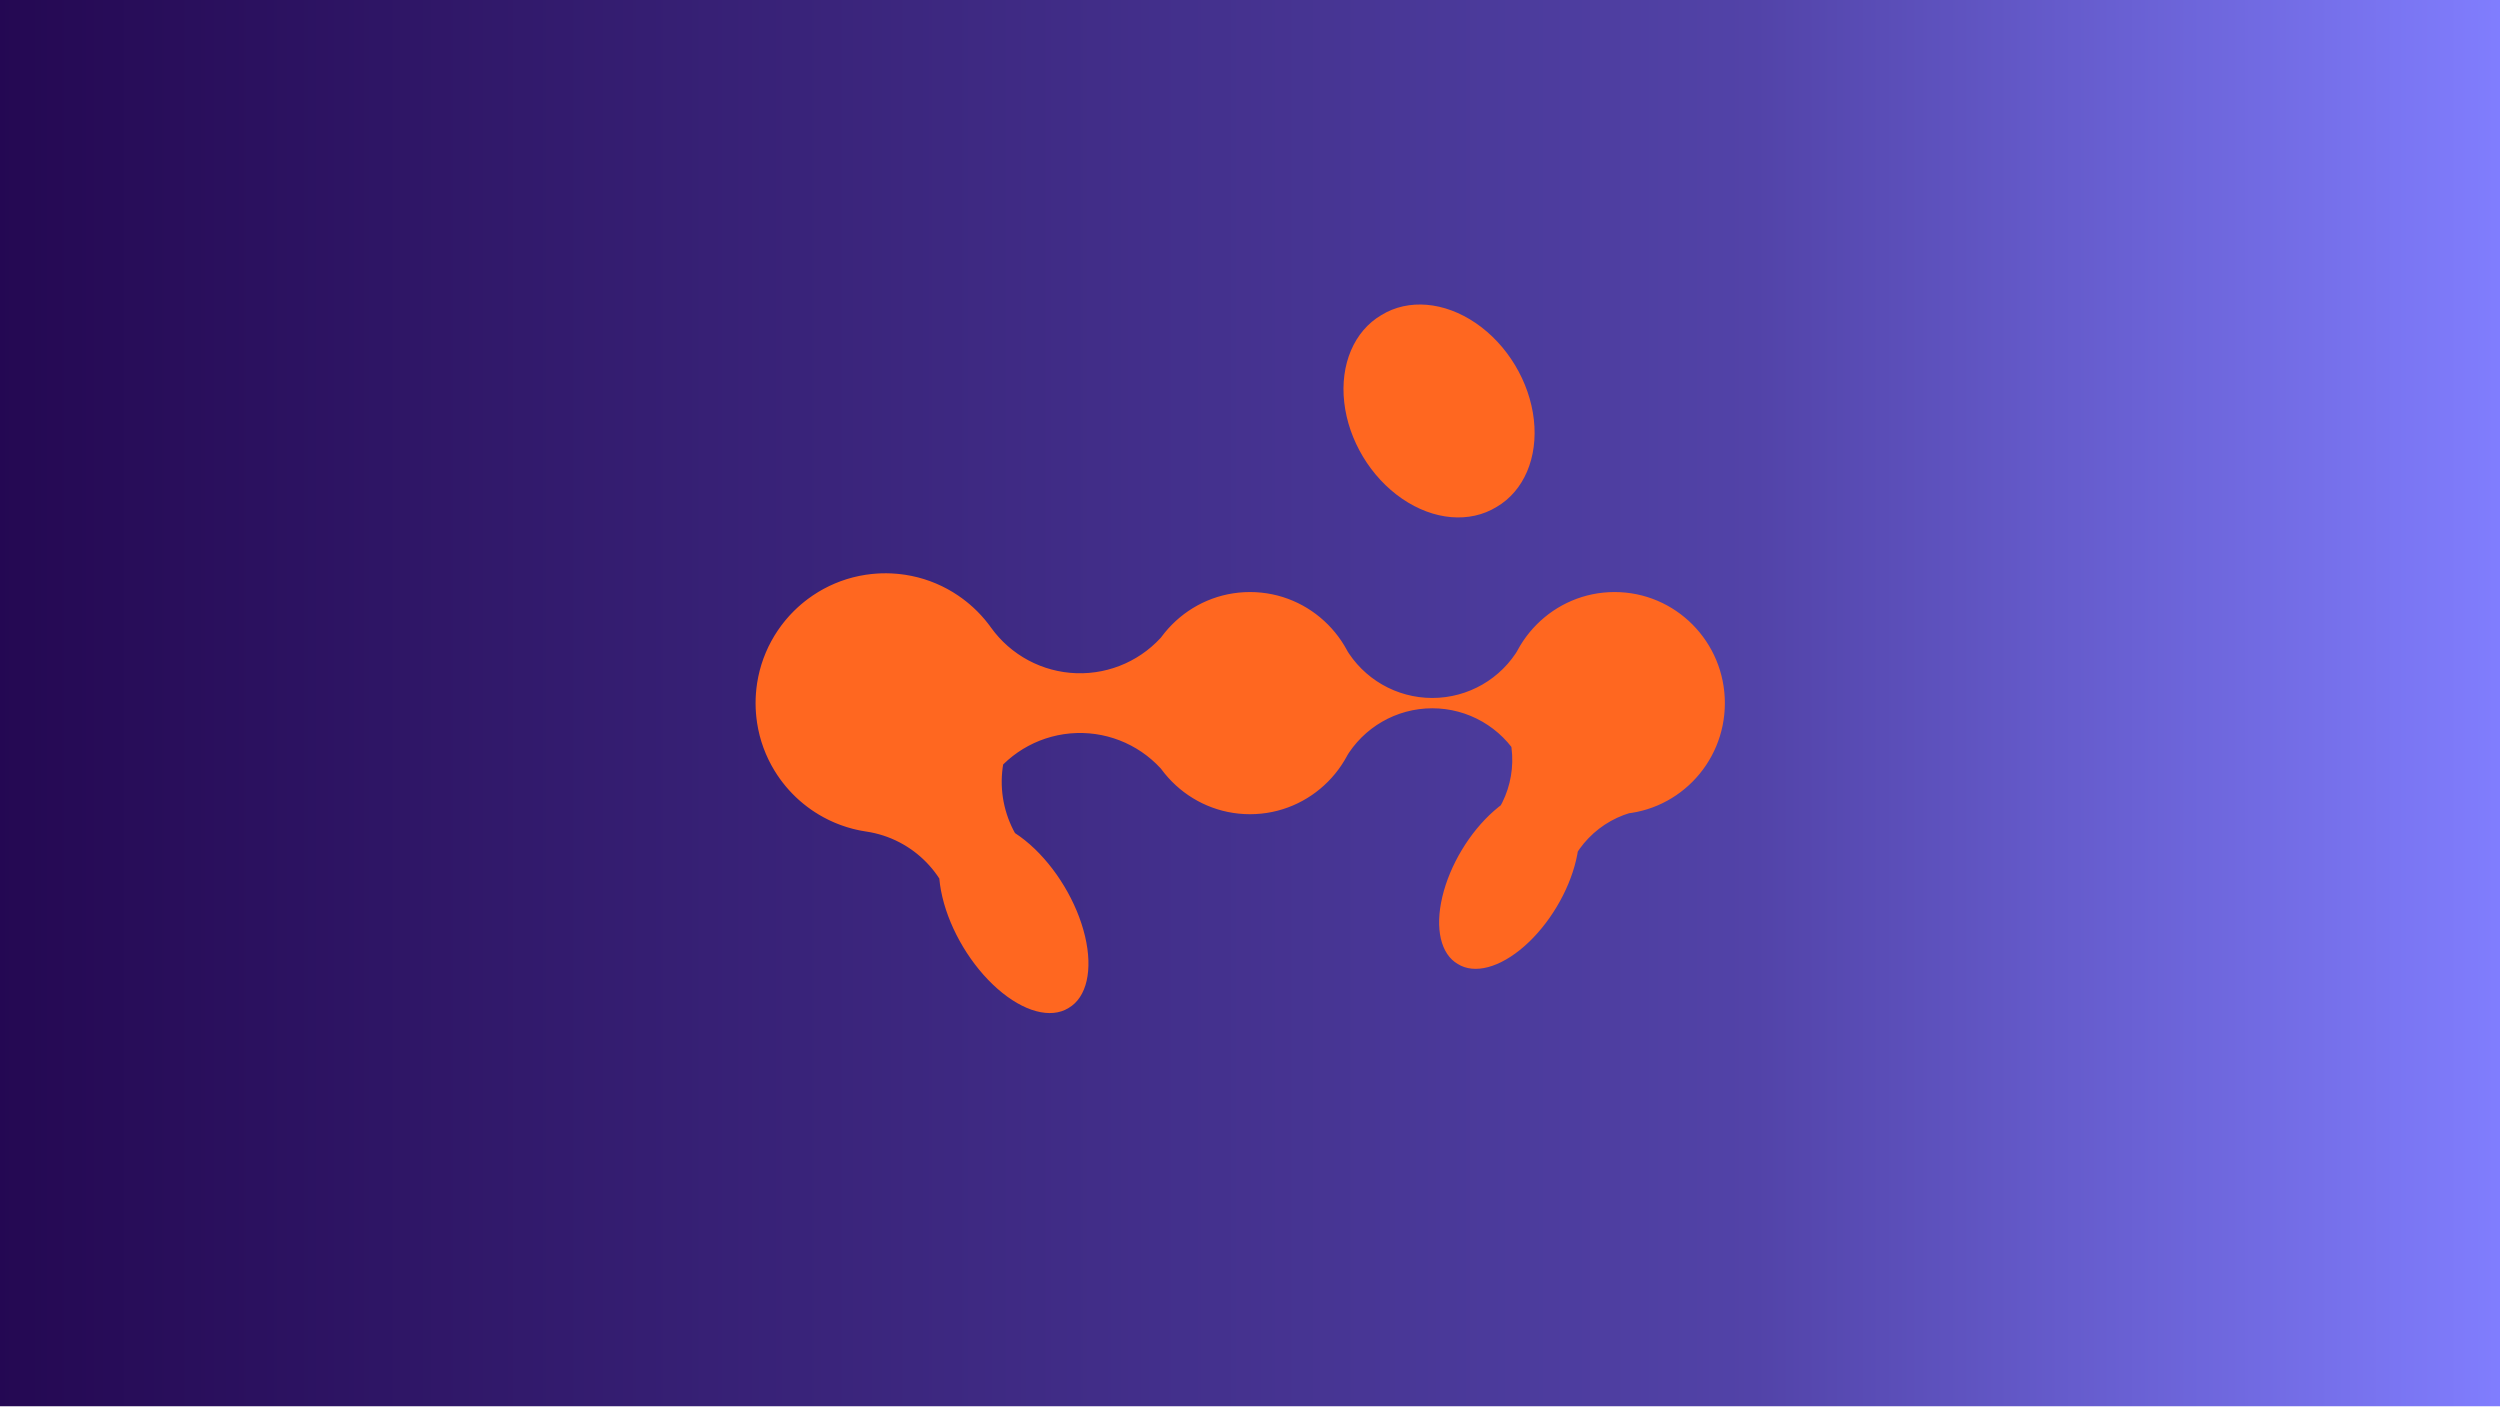
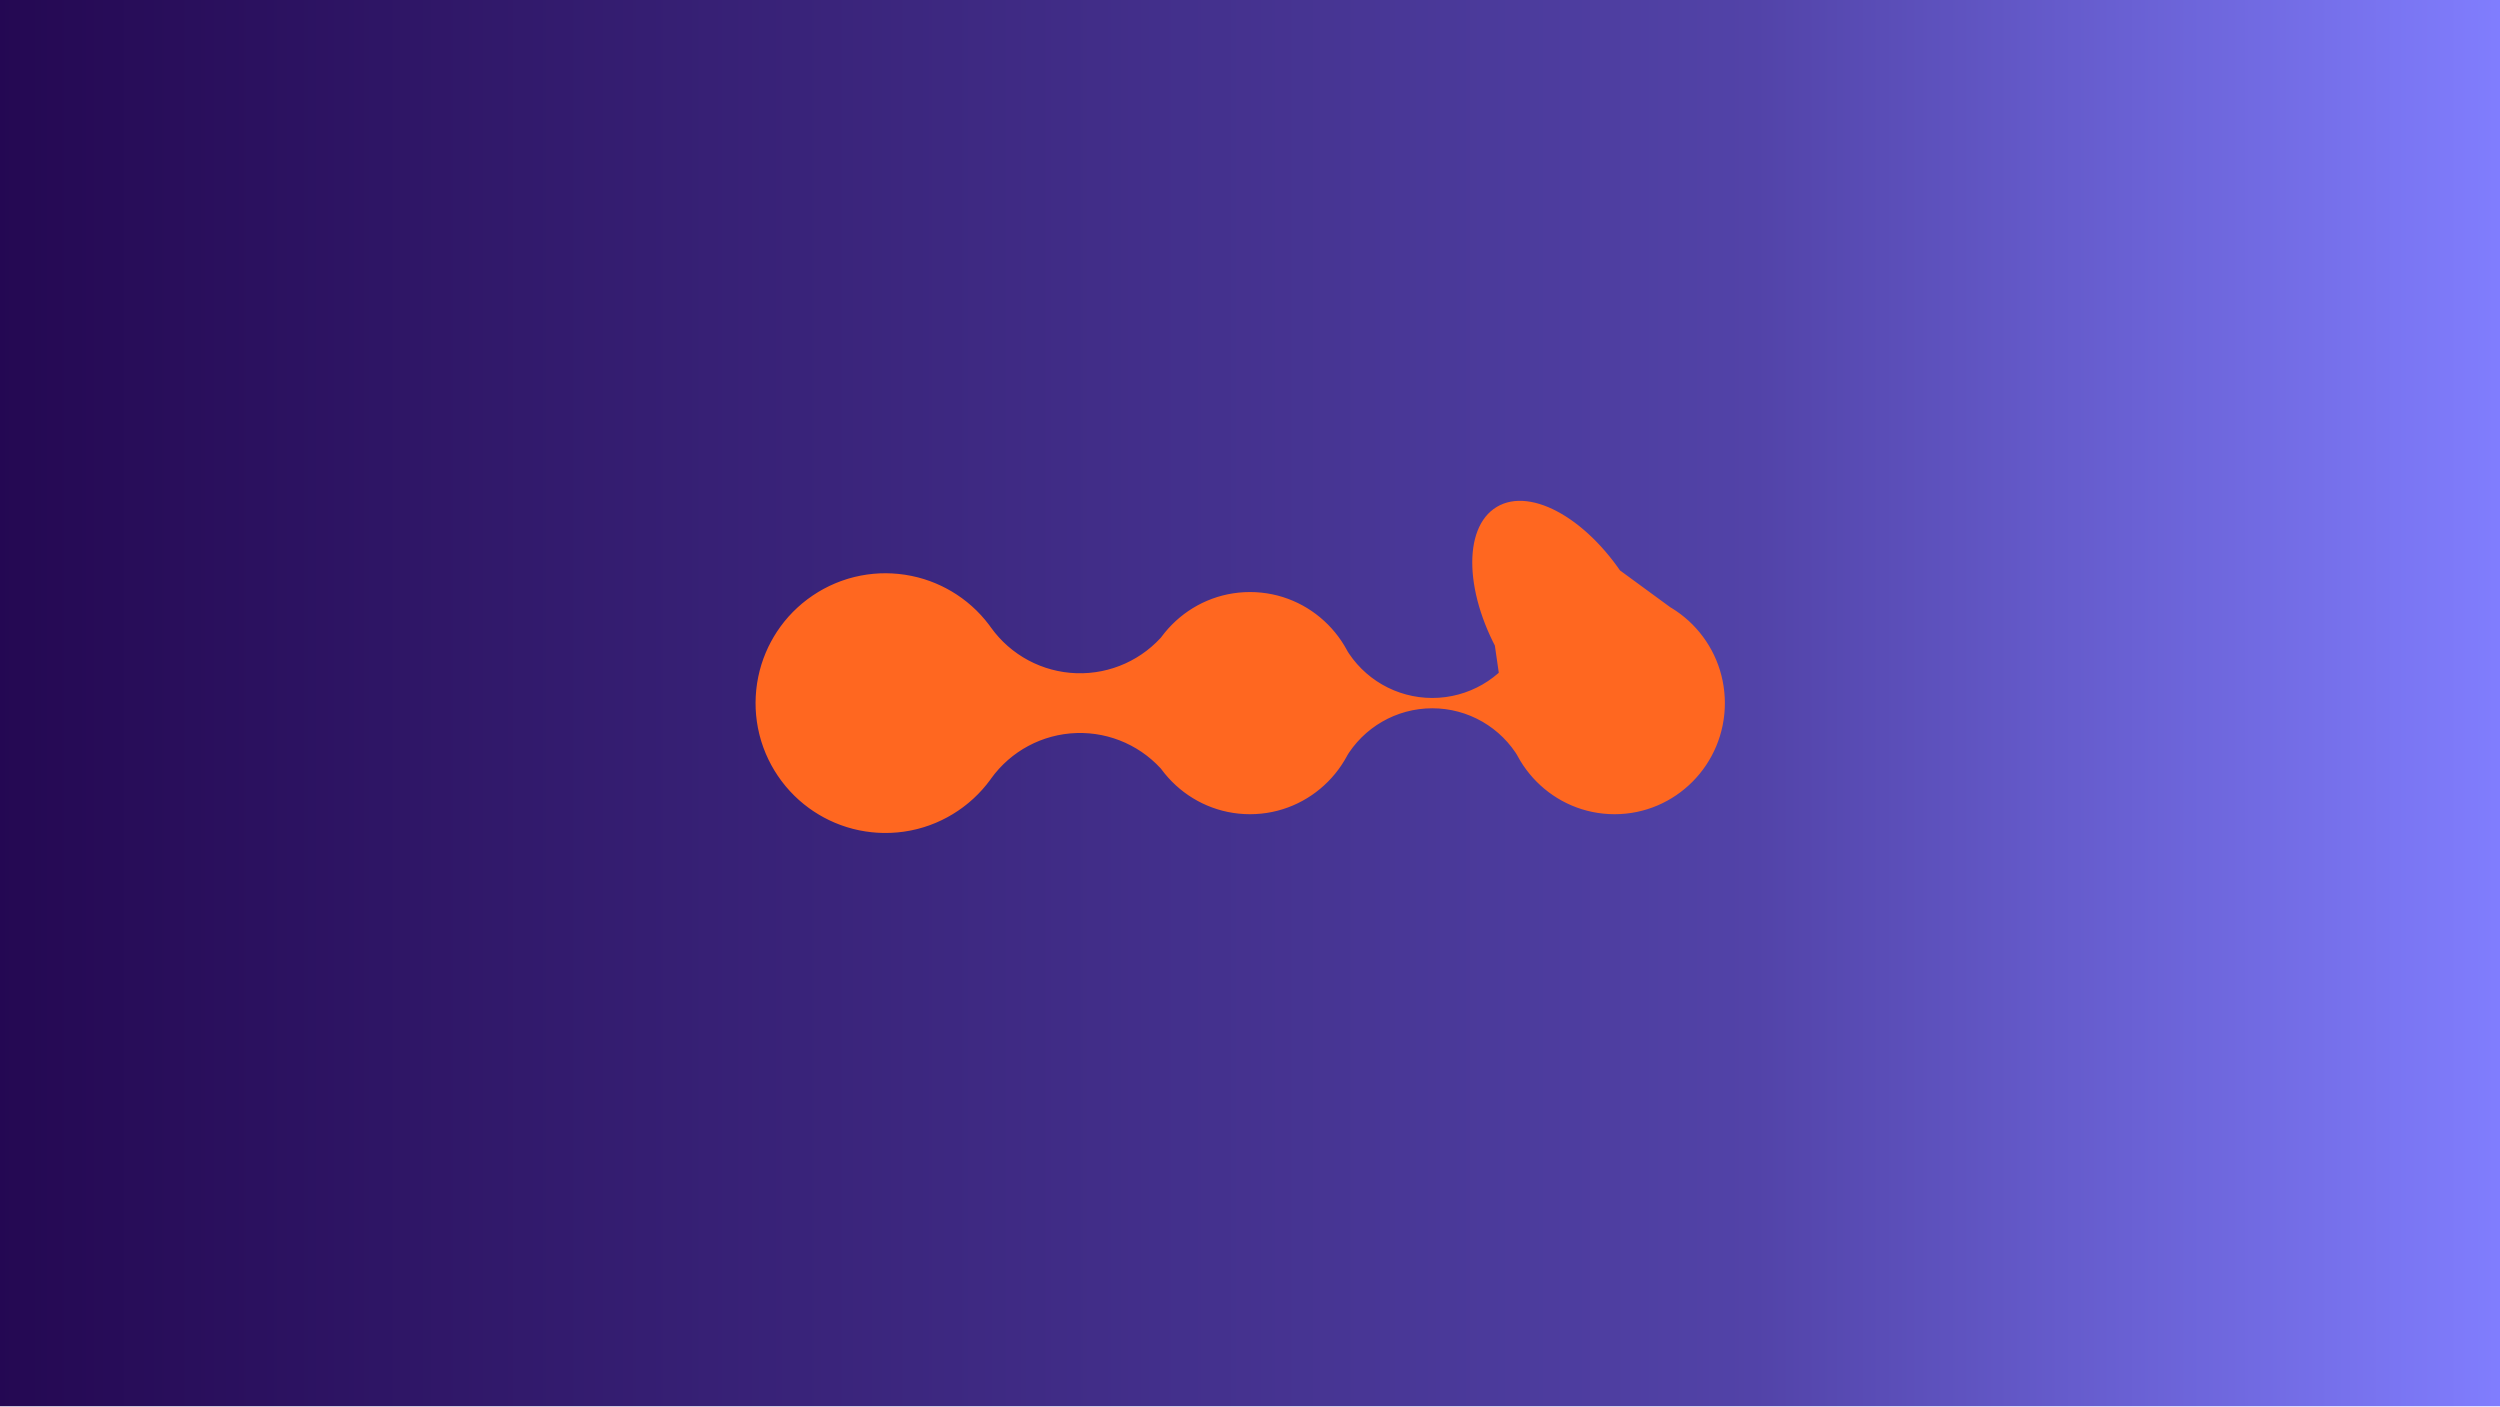
<svg xmlns="http://www.w3.org/2000/svg" viewBox="0 0 1920 1080" width="1920" height="1080">
  <defs>
    <linearGradient id="sfeerGrad" x1="0" y1="0" x2="1" y2="0">
      <stop offset="0" stop-color="#240852" />
      <stop offset="0.7" stop-color="#5243A8" />
      <stop offset="1" stop-color="#817EFF" />
    </linearGradient>
    <linearGradient id="sfeerGradU" gradientUnits="userSpaceOnUse" x1="0" y1="0" x2="1920" y2="0">
      <stop offset="0" stop-color="#240852" />
      <stop offset="0.7" stop-color="#5243A8" />
      <stop offset="1" stop-color="#817EFF" />
    </linearGradient>
  </defs>
  <rect id="fond" width="1920" height="1080" fill="url(#sfeerGrad)" />
-   <path id="molecule" d="M761.06 481.93A84.14 84.14 0 0 0 894.52 486.29A84.69 84.69 0 1 1 894.52 593.71A84.14 84.14 0 0 0 761.06 598.07A99.71 99.71 0 1 1 761.06 481.93Z M1033.3 497.58A77.07 77.07 0 0 0 1166.7 497.58A84.69 84.69 0 1 1 1166.7 582.42A77.07 77.07 0 0 0 1033.3 582.42A84.69 84.69 0 1 1 1033.3 497.58Z M 1133.16 641.61 A 73.69 73.69 -59 0 0 1158.58 563.31 A 84.69 84.69 -59 1 1 1257.65 622.83 A 73.69 73.69 -59 0 0 1200.44 682.04 A 42.03 42.03 -59 1 1 1133.16 641.61 Z M 733.92 709.29 A 81.18 81.18 -121 0 0 665.29 638.63 A 99.71 99.71 -121 1 1 773.99 573.31 A 81.18 81.18 -121 0 0 804.16 667.09 A 44.91 44.91 -121 1 1 733.92 709.29 Z M875.31 540A84.69 85.31 0 1 1 1044.69 540A84.69 85.31 0 1 1 875.31 540Z M580.29 540a99.71 99.71 0 1 1 199.43 0a99.71 99.71 0 1 1 -199.43 0Z M1155.31 540A84.69 85.31 0 1 1 1324.69 540A84.69 85.31 0 1 1 1155.31 540Z M1060.92 241.97A85.94 67.6 59 1 1 1149.45 389.29A85.94 67.6 59 1 1 1060.92 241.97Z M820.68 774.13A81.86 44.91 -121 1 1 736.36 633.8A81.86 44.91 -121 1 1 820.68 774.13Z M1119.61 740.36A76.6 42.03 -59 1 1 1198.51 609.05A76.6 42.03 -59 1 1 1119.61 740.36Z" fill="#FF6720" />
+   <path id="molecule" d="M761.06 481.93A84.14 84.14 0 0 0 894.52 486.29A84.69 84.69 0 1 1 894.52 593.71A84.14 84.14 0 0 0 761.06 598.07A99.71 99.71 0 1 1 761.06 481.93Z M1033.3 497.58A77.07 77.07 0 0 0 1166.7 497.58A84.69 84.69 0 1 1 1166.7 582.42A77.07 77.07 0 0 0 1033.3 582.42A84.69 84.69 0 1 1 1033.3 497.58Z M 1196.38 612.59 a 84.69 84.69 -59 1 1 87.24 -145.19 a 84.69 84.69 -59 1 1 -87.24 145.19 Z M 731.36 625.47 a 99.71 99.71 -121 1 1 -102.71 -170.95 a 99.71 99.71 -121 1 1 102.71 170.95 Z M 1235.81 431.97 L 1290.03 471.67 A 84.69 84.69 59 1 1 1156.18 552.09 L 1146.58 485.59 A 56.46 56.46 59 0 1 1235.81 431.97 Z M875.31 540A84.69 85.31 0 1 1 1044.69 540A84.69 85.31 0 1 1 875.31 540Z M580.29 540a99.71 99.71 0 1 1 199.43 0a99.71 99.71 0 1 1 -199.43 0Z M1155.31 540A84.69 85.31 0 1 1 1324.69 540A84.69 85.31 0 1 1 1155.31 540Z M1149.47 389.33A102.89 56.46 59 1 1 1255.46 565.72A102.89 56.46 59 1 1 1149.47 389.33Z M721.51 609.09A67.96 54.1 -121 1 1 651.51 492.58A67.96 54.1 -121 1 1 721.51 609.09Z M1205.56 597.31A60.2 53.48 -59 1 1 1267.57 494.11A60.2 53.48 -59 1 1 1205.56 597.31Z" fill="#FF6720" />
</svg>
